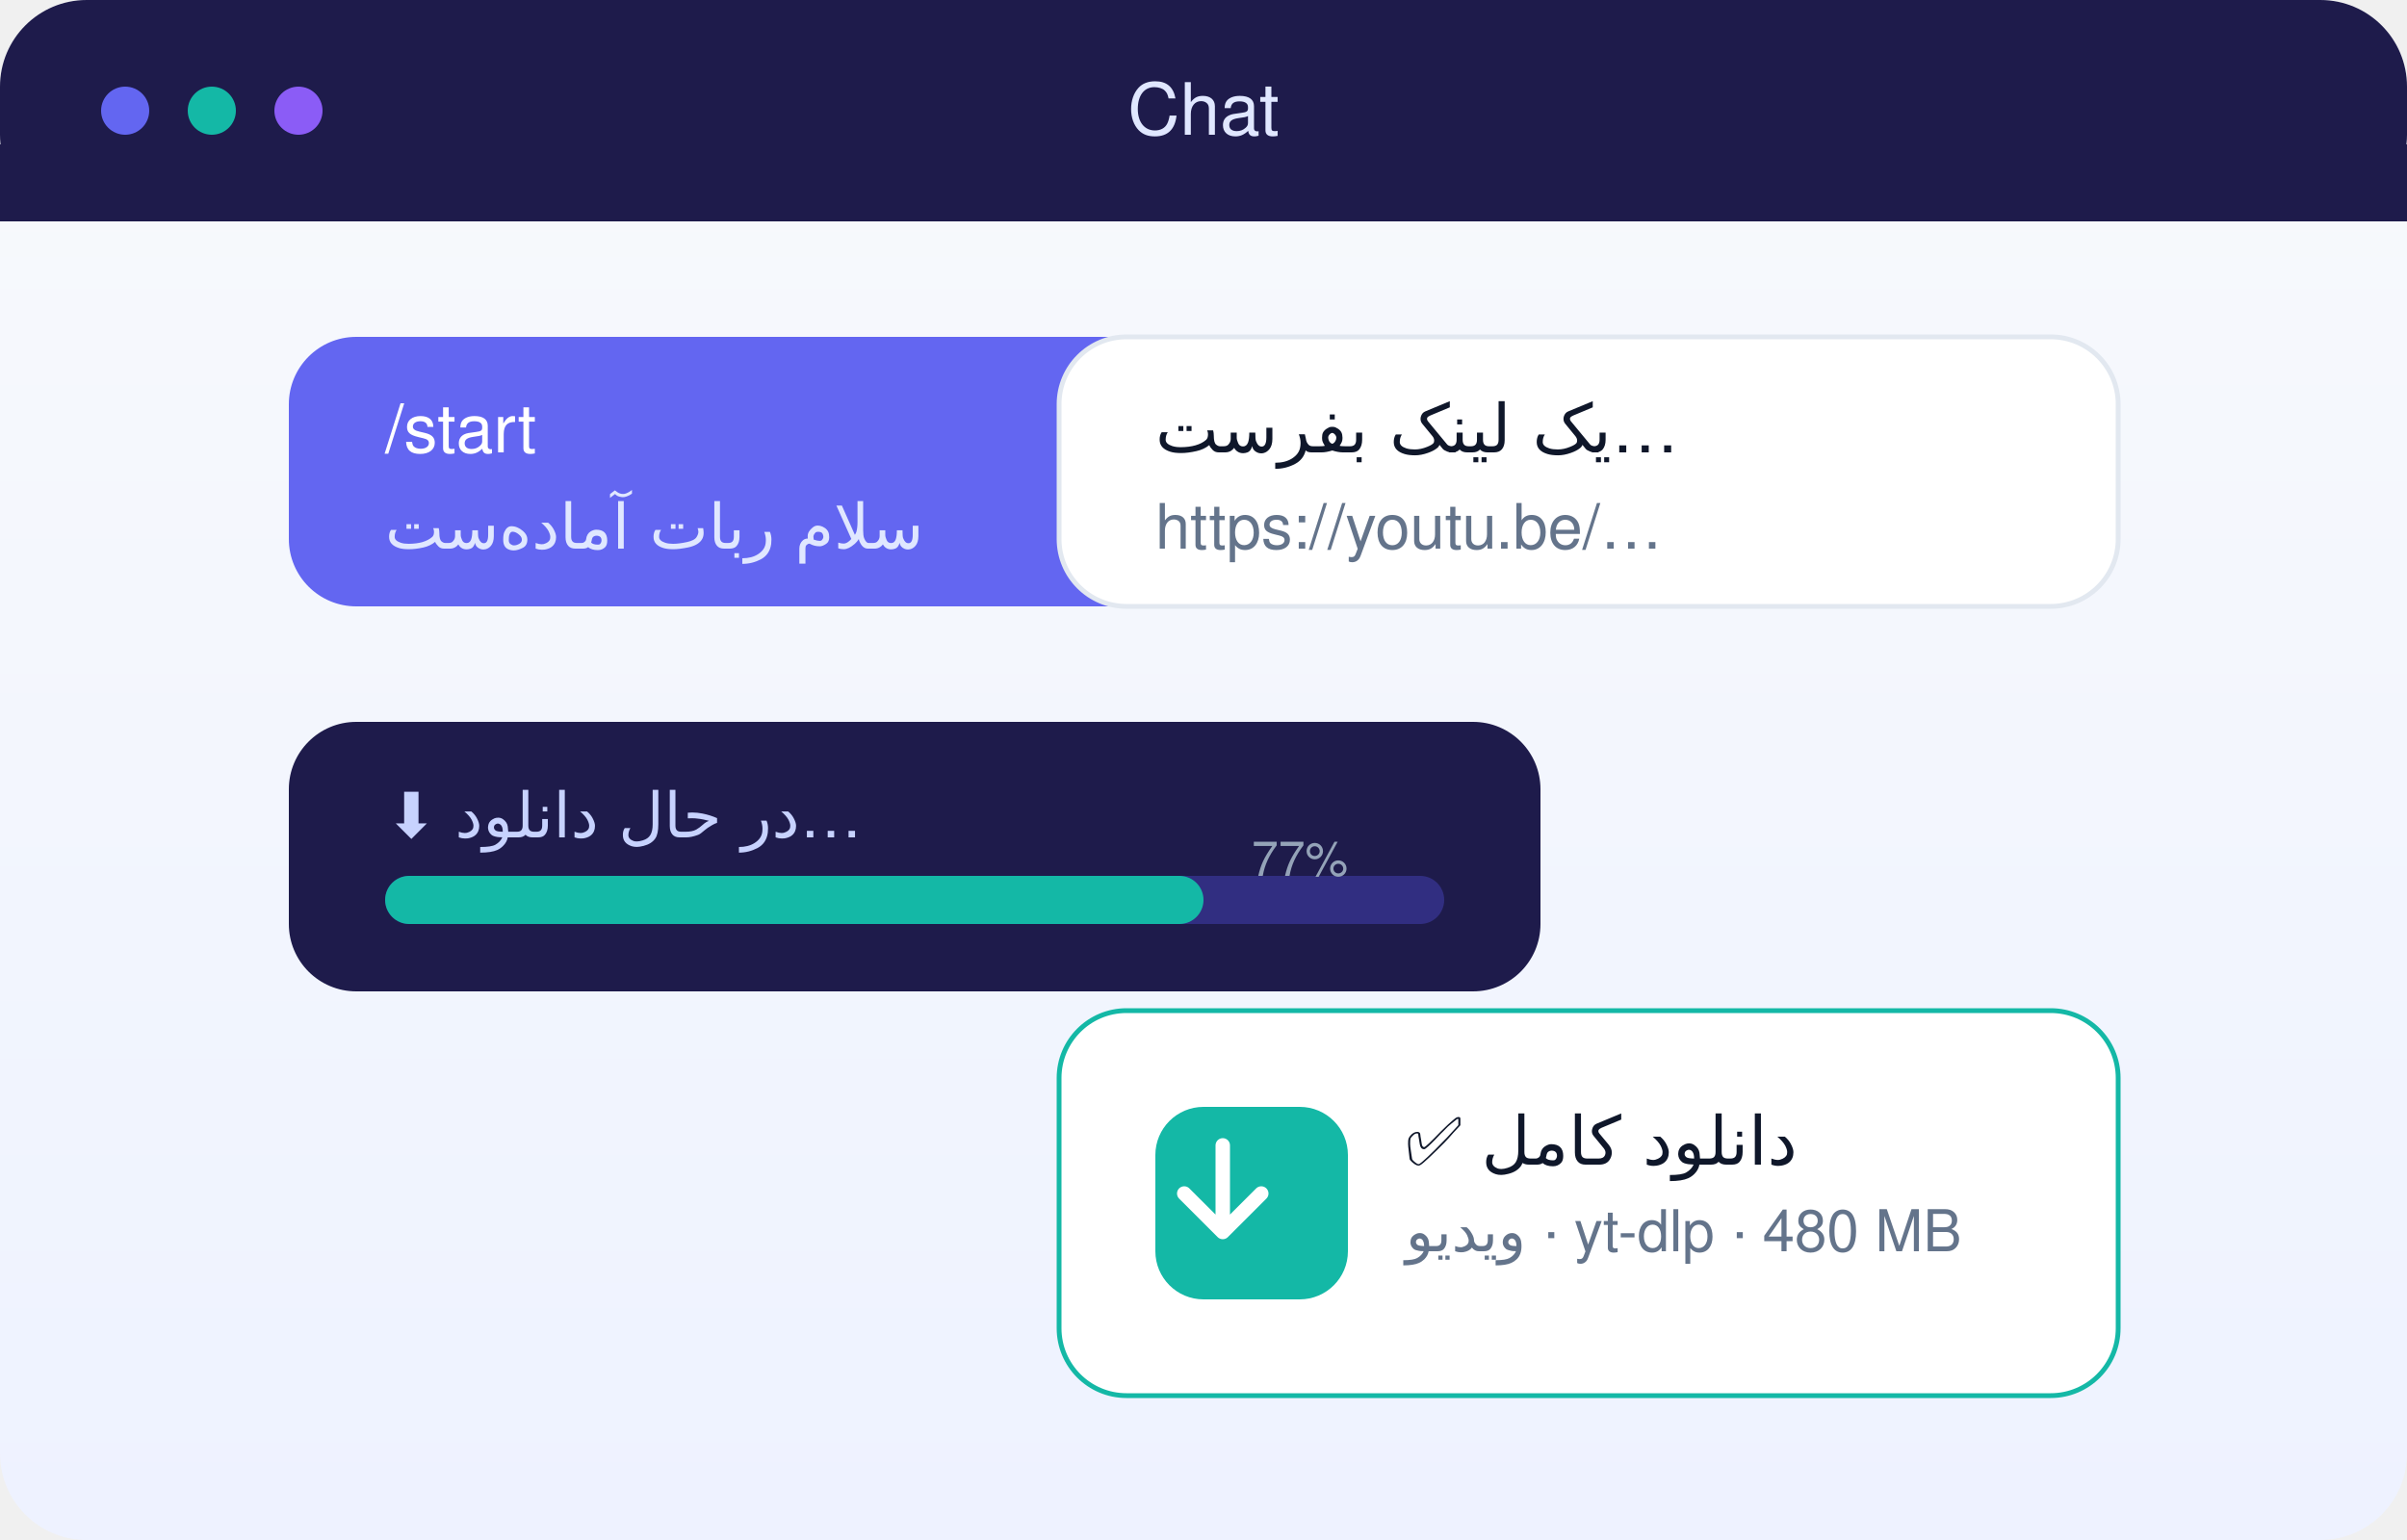
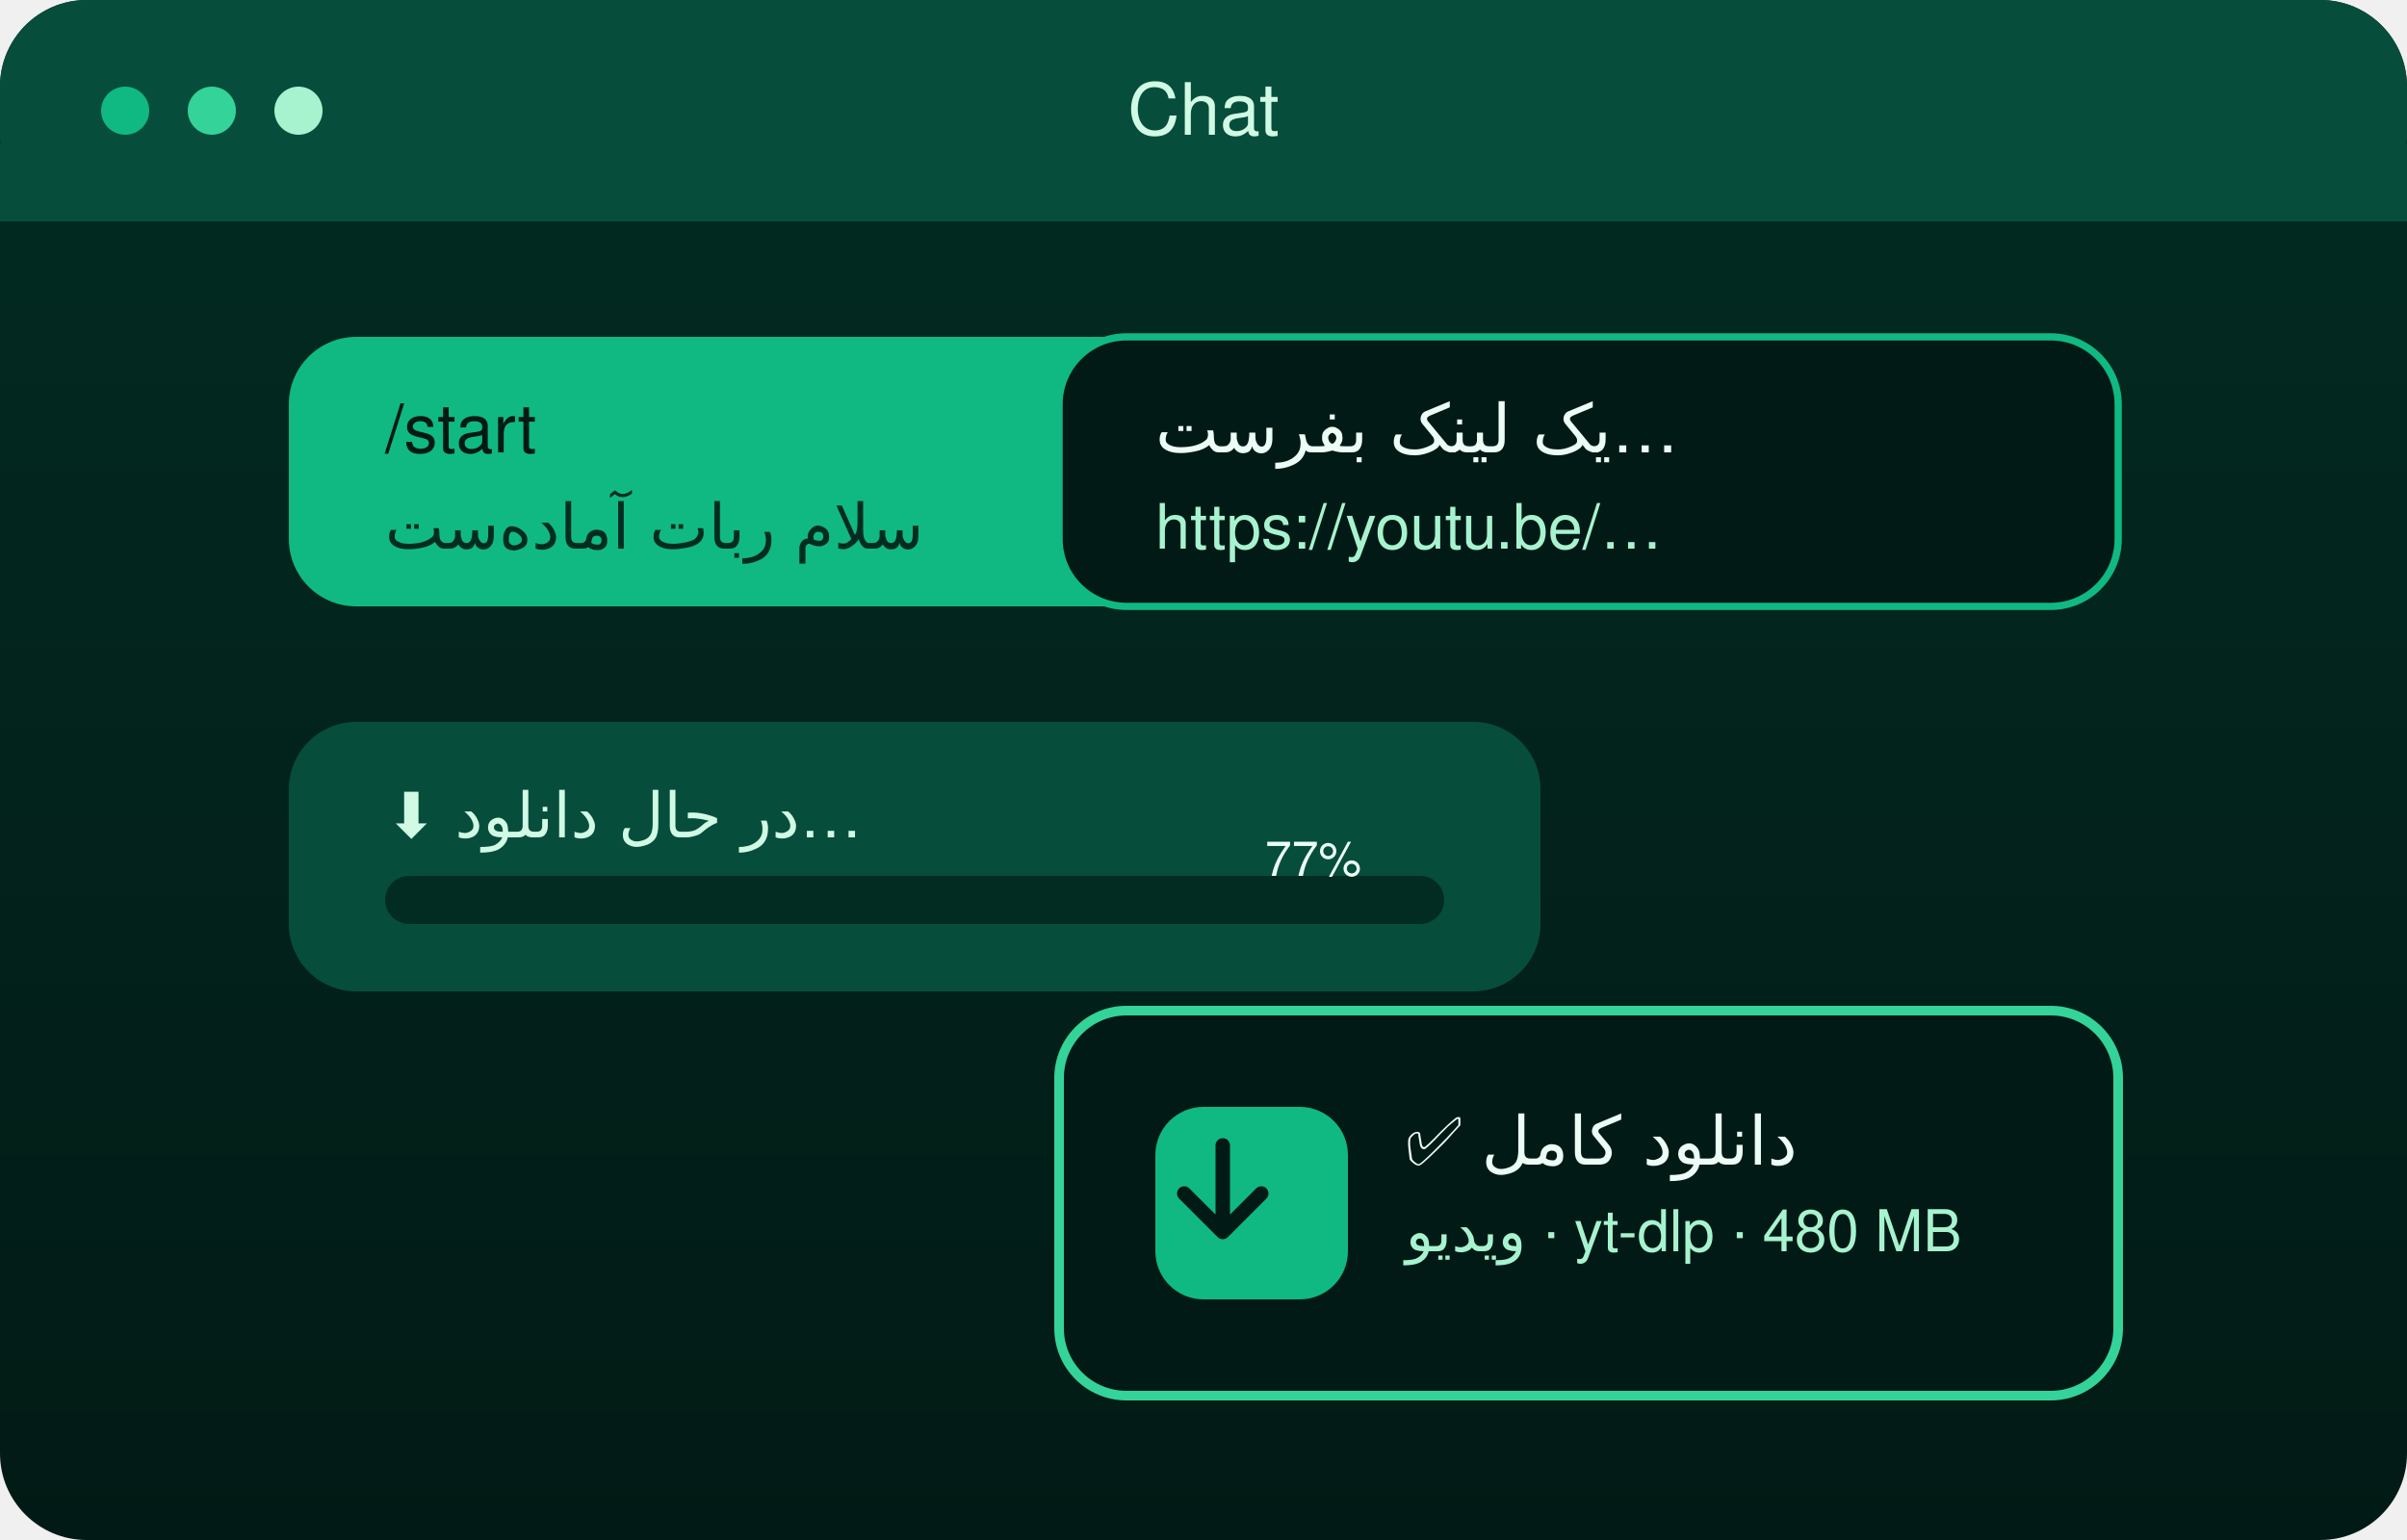
- <svg xmlns="http://www.w3.org/2000/svg" viewBox="0 0 500 320" width="500" height="320" role="img" aria-label="Command showcase">
+ <svg xmlns="http://www.w3.org/2000/svg" viewBox="0 0 500 320" width="500" height="320" role="img" aria-label="Command showcase animated">
  <defs>
    <linearGradient id="c-bg" x1="0" y1="0" x2="0" y2="1">
-       <stop offset="0" stop-color="#f8fafc" />
-       <stop offset="1" stop-color="#eef2ff" />
+       <stop offset="0" stop-color="#022c22" />
+       <stop offset="1" stop-color="#021a15" />
+     </linearGradient>
+     <linearGradient id="c-fill" x1="0" y1="0" x2="1" y2="0">
+       <stop offset="0" stop-color="#10b981" />
+       <stop offset="1" stop-color="#34d399" />
    </linearGradient>
  </defs>
  <rect x="0" y="0" width="500" height="320" rx="18" fill="url(#c-bg)" />
-   <rect x="0" y="0" width="500" height="46" rx="18" fill="#1e1b4b" />
-   <rect x="0" y="30" width="500" height="16" fill="#1e1b4b" />
-   <circle cx="26" cy="23" r="5" fill="#6366f1" />
-   <circle cx="44" cy="23" r="5" fill="#14b8a6" />
-   <circle cx="62" cy="23" r="5" fill="#8b5cf6" />
-   <text x="250" y="28" text-anchor="middle" font-family="Segoe UI, Helvetica, Arial, sans-serif" font-size="15" fill="#e0e7ff">Chat</text>
+   <rect x="0" y="0" width="500" height="46" rx="18" fill="#064e3b" />
+   <rect x="0" y="30" width="500" height="16" fill="#064e3b" />
+   <circle cx="26" cy="23" r="5" fill="#10b981" />
+   <circle cx="44" cy="23" r="5" fill="#34d399" />
+   <circle cx="62" cy="23" r="5" fill="#a7f3d0" />
+   <text x="250" y="28" text-anchor="middle" font-family="Segoe UI, Helvetica, Arial, sans-serif" font-size="15" fill="#d1fae5">Chat</text>
  <g transform="translate(60,70)">
-     <rect x="0" y="0" width="220" height="56" rx="14" fill="#6366f1" />
-     <text x="20" y="24" font-family="Segoe UI, Helvetica, Arial, sans-serif" font-size="14" fill="#ffffff">/start</text>
-     <text x="20" y="44" font-family="Segoe UI, Helvetica, Arial, sans-serif" font-size="13" fill="#e0e7ff">سلام ربات آماده‌ست</text>
+     <rect x="0" y="0" width="220" height="56" rx="14" fill="#10b981">
+       <animate attributeName="opacity" values="0.85;1;0.85" dur="2s" repeatCount="indefinite" />
+     </rect>
+     <text x="20" y="24" font-family="Segoe UI, Helvetica, Arial, sans-serif" font-size="14" fill="#021a15">/start</text>
+     <text x="20" y="44" font-family="Segoe UI, Helvetica, Arial, sans-serif" font-size="13" fill="#022c22">سلام ربات آماده‌ست</text>
  </g>
  <g transform="translate(220,70)">
-     <rect x="0" y="0" width="220" height="56" rx="14" fill="#ffffff" stroke="#e2e8f0" />
-     <text x="20" y="24" font-family="Segoe UI, Helvetica, Arial, sans-serif" font-size="14" fill="#0f172a">یک لینک بفرست…</text>
-     <text x="20" y="44" font-family="Segoe UI, Helvetica, Arial, sans-serif" font-size="13" fill="#64748b">https://youtu.be/…</text>
+     <rect x="0" y="0" width="220" height="56" rx="14" fill="#021a15" stroke="#10b981" stroke-width="1.5" />
+     <text x="20" y="24" font-family="Segoe UI, Helvetica, Arial, sans-serif" font-size="14" fill="#ecfdf5">یک لینک بفرست…</text>
+     <text x="20" y="44" font-family="Segoe UI, Helvetica, Arial, sans-serif" font-size="13" fill="#a7f3d0">https://youtu.be/…</text>
  </g>
  <g transform="translate(60,150)">
-     <rect x="0" y="0" width="260" height="56" rx="14" fill="#1e1b4b" />
-     <text x="20" y="24" font-family="Segoe UI, Helvetica, Arial, sans-serif" font-size="13" fill="#c7d2fe">⬇️ در حال دانلود…</text>
-     <rect x="20" y="32" width="220" height="10" rx="5" fill="#312e81" />
-     <rect x="20" y="32" width="170" height="10" rx="5" fill="#14b8a6" />
-     <text x="200" y="32" font-family="Segoe UI, Helvetica, Arial, sans-serif" font-size="10" fill="#94a3b8">77%</text>
+     <rect x="0" y="0" width="260" height="56" rx="14" fill="#064e3b" />
+     <text x="20" y="24" font-family="Segoe UI, Helvetica, Arial, sans-serif" font-size="13" fill="#d1fae5">⬇️ در حال دانلود…</text>
+     <rect x="20" y="32" width="220" height="10" rx="5" fill="#022c22" />
+     <rect x="20" y="32" width="0" height="10" rx="5" fill="url(#c-fill)">
+       <animate attributeName="width" values="0;170;220;170;0" dur="4s" repeatCount="indefinite" />
+     </rect>
+     <text x="200" y="32" font-family="Segoe UI, Helvetica, Arial, sans-serif" font-size="10" fill="#ecfdf5">
+       <animate attributeName="opacity" values="0;1;0" dur="4s" repeatCount="indefinite" />
+       77%
+     </text>
  </g>
  <g transform="translate(220,210)">
-     <rect x="0" y="0" width="220" height="80" rx="14" fill="#ffffff" stroke="#14b8a6" />
-     <rect x="20" y="20" width="40" height="40" rx="10" fill="#14b8a6" />
-     <path d="M34 28 V46 M34 46 L26 38 M34 46 L42 38" fill="none" stroke="#ffffff" stroke-width="3" stroke-linecap="round" stroke-linejoin="round" />
-     <text x="72" y="32" font-family="Segoe UI, Helvetica, Arial, sans-serif" font-size="14" fill="#0f172a">✅ دانلود کامل</text>
-     <text x="72" y="50" font-family="Segoe UI, Helvetica, Arial, sans-serif" font-size="12" fill="#64748b">ویدیو · yt-dlp · 480 MB</text>
+     <rect x="0" y="0" width="220" height="80" rx="14" fill="#021a15" stroke="#34d399" stroke-width="2" />
+     <rect x="20" y="20" width="40" height="40" rx="10" fill="#10b981">
+       <animate attributeName="opacity" values="0.85;1;0.85" dur="2s" repeatCount="indefinite" />
+     </rect>
+     <path d="M34 28 V46 M34 46 L26 38 M34 46 L42 38" fill="none" stroke="#021a15" stroke-width="3" stroke-linecap="round" stroke-linejoin="round" />
+     <text x="72" y="32" font-family="Segoe UI, Helvetica, Arial, sans-serif" font-size="14" fill="#ecfdf5">✅ دانلود کامل</text>
+     <text x="72" y="50" font-family="Segoe UI, Helvetica, Arial, sans-serif" font-size="12" fill="#a7f3d0">ویدیو · yt-dlp · 480 MB</text>
  </g>
</svg>
